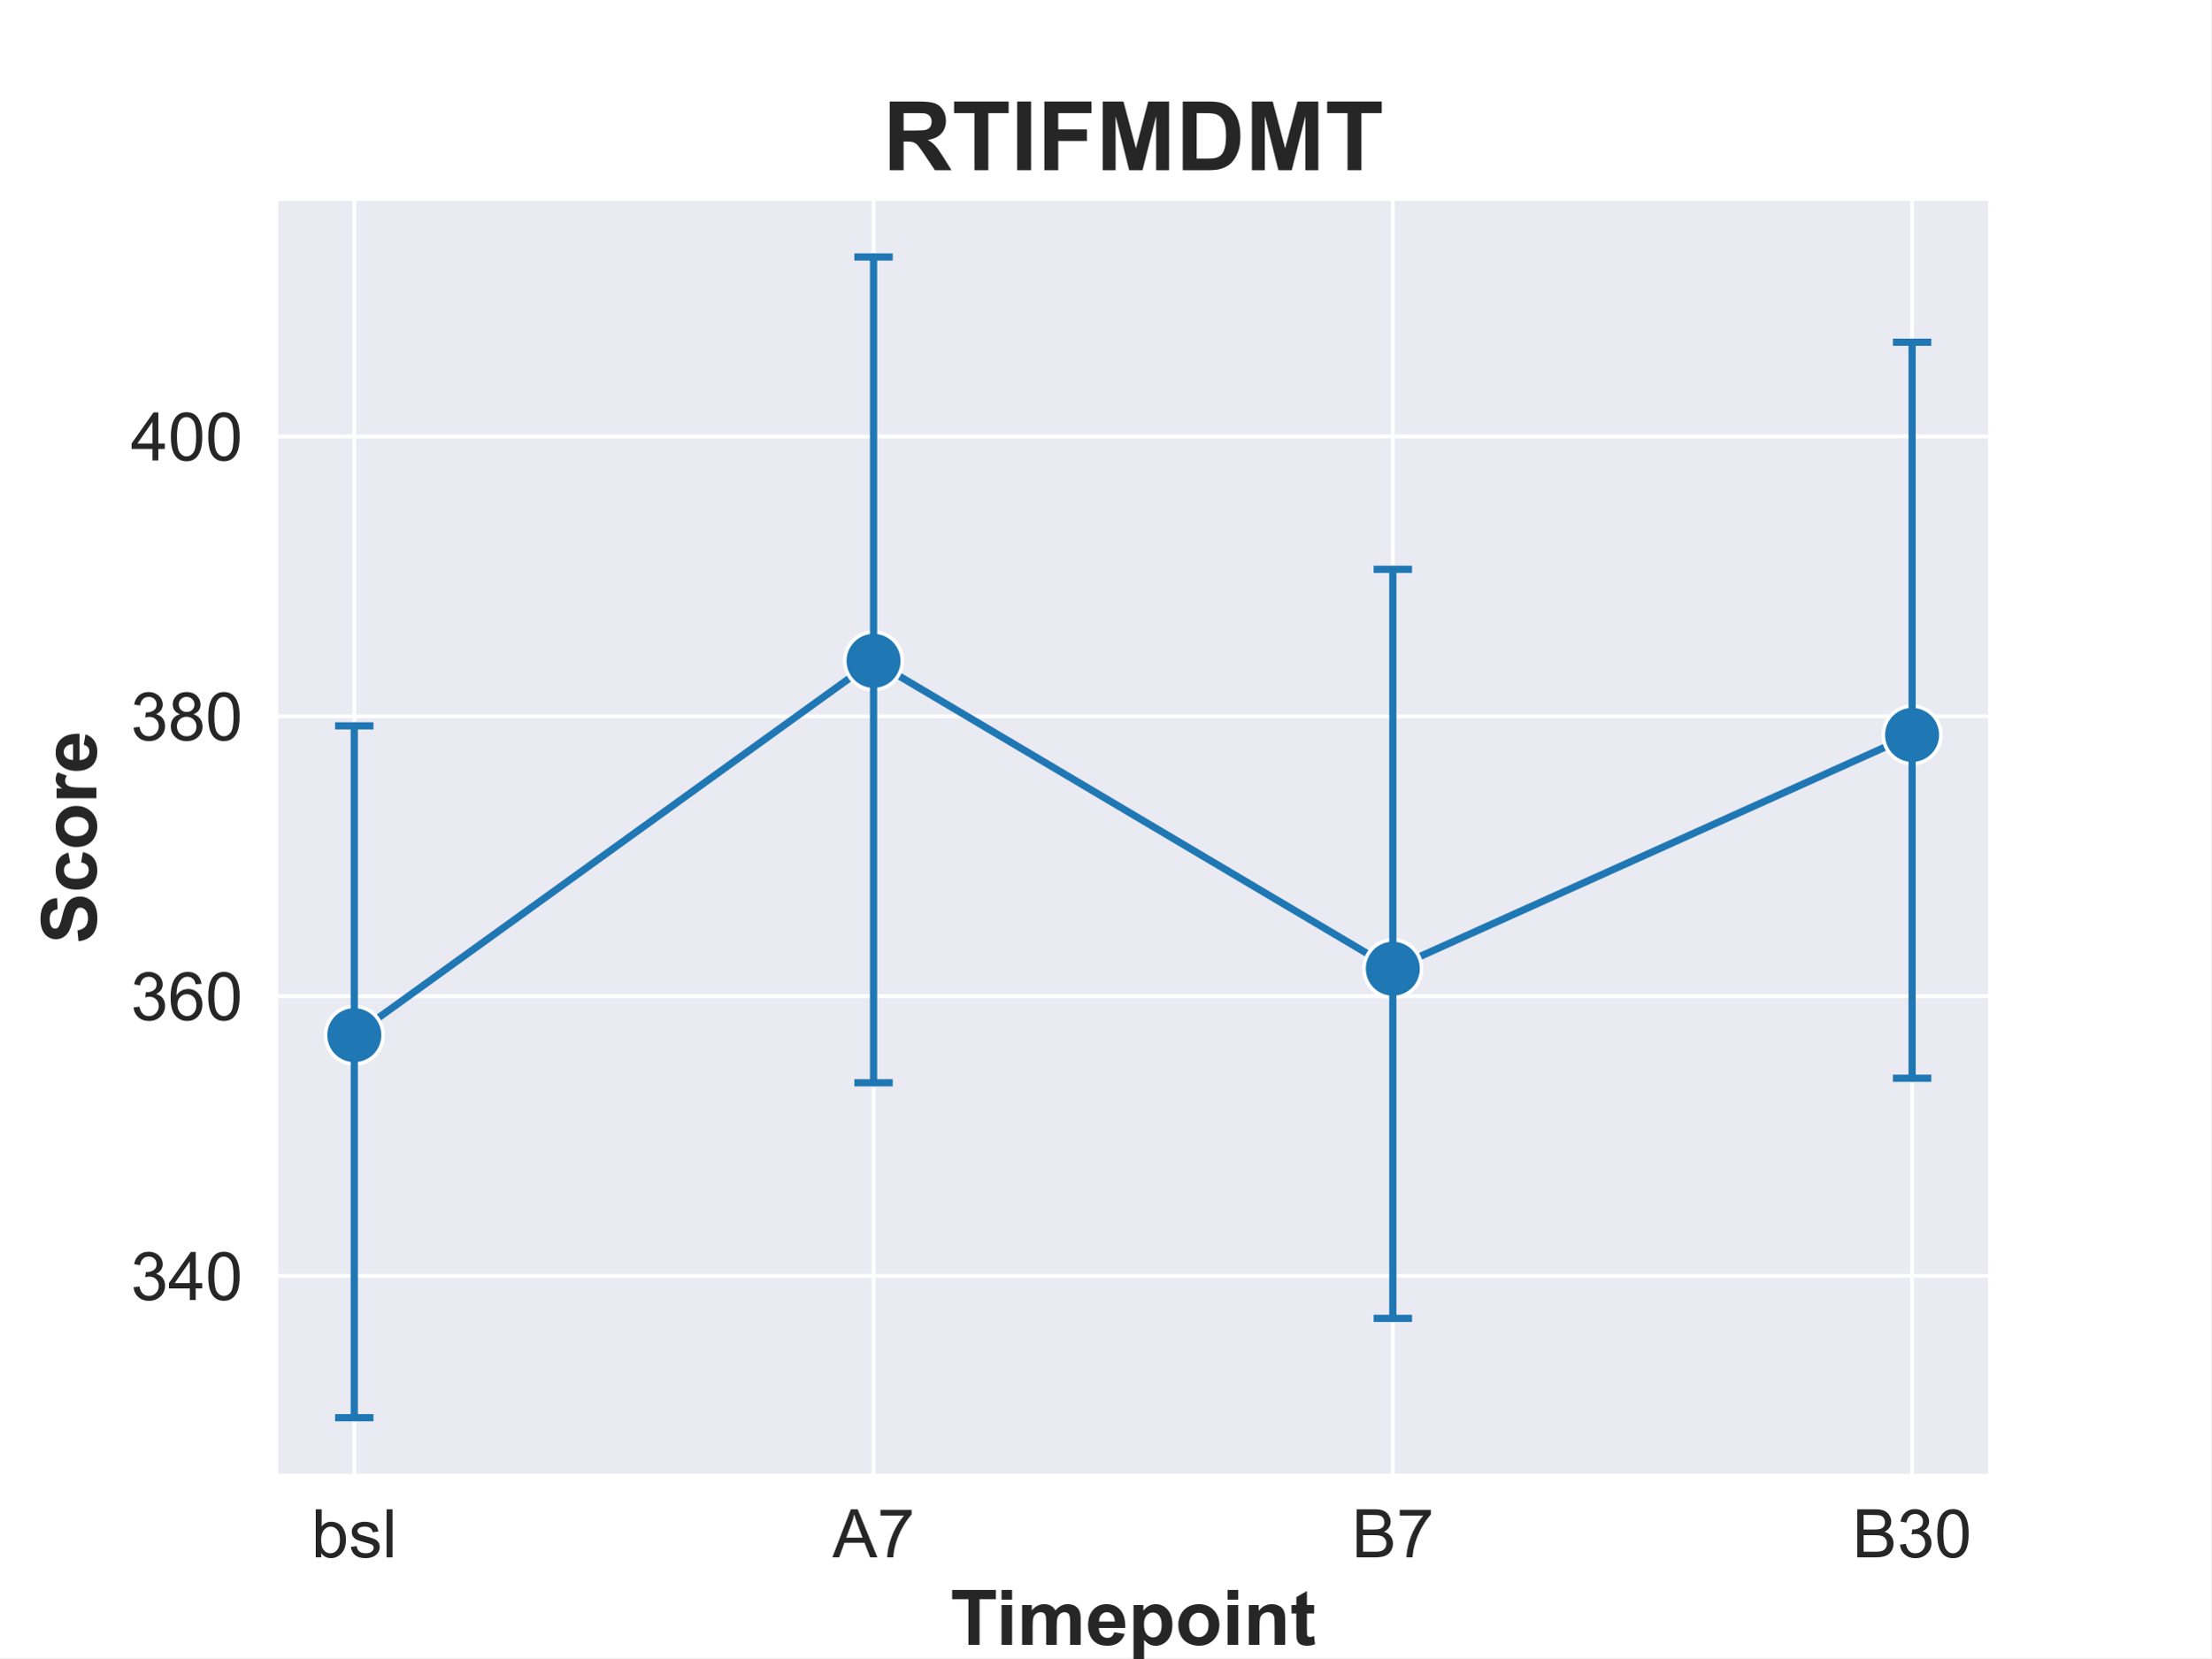
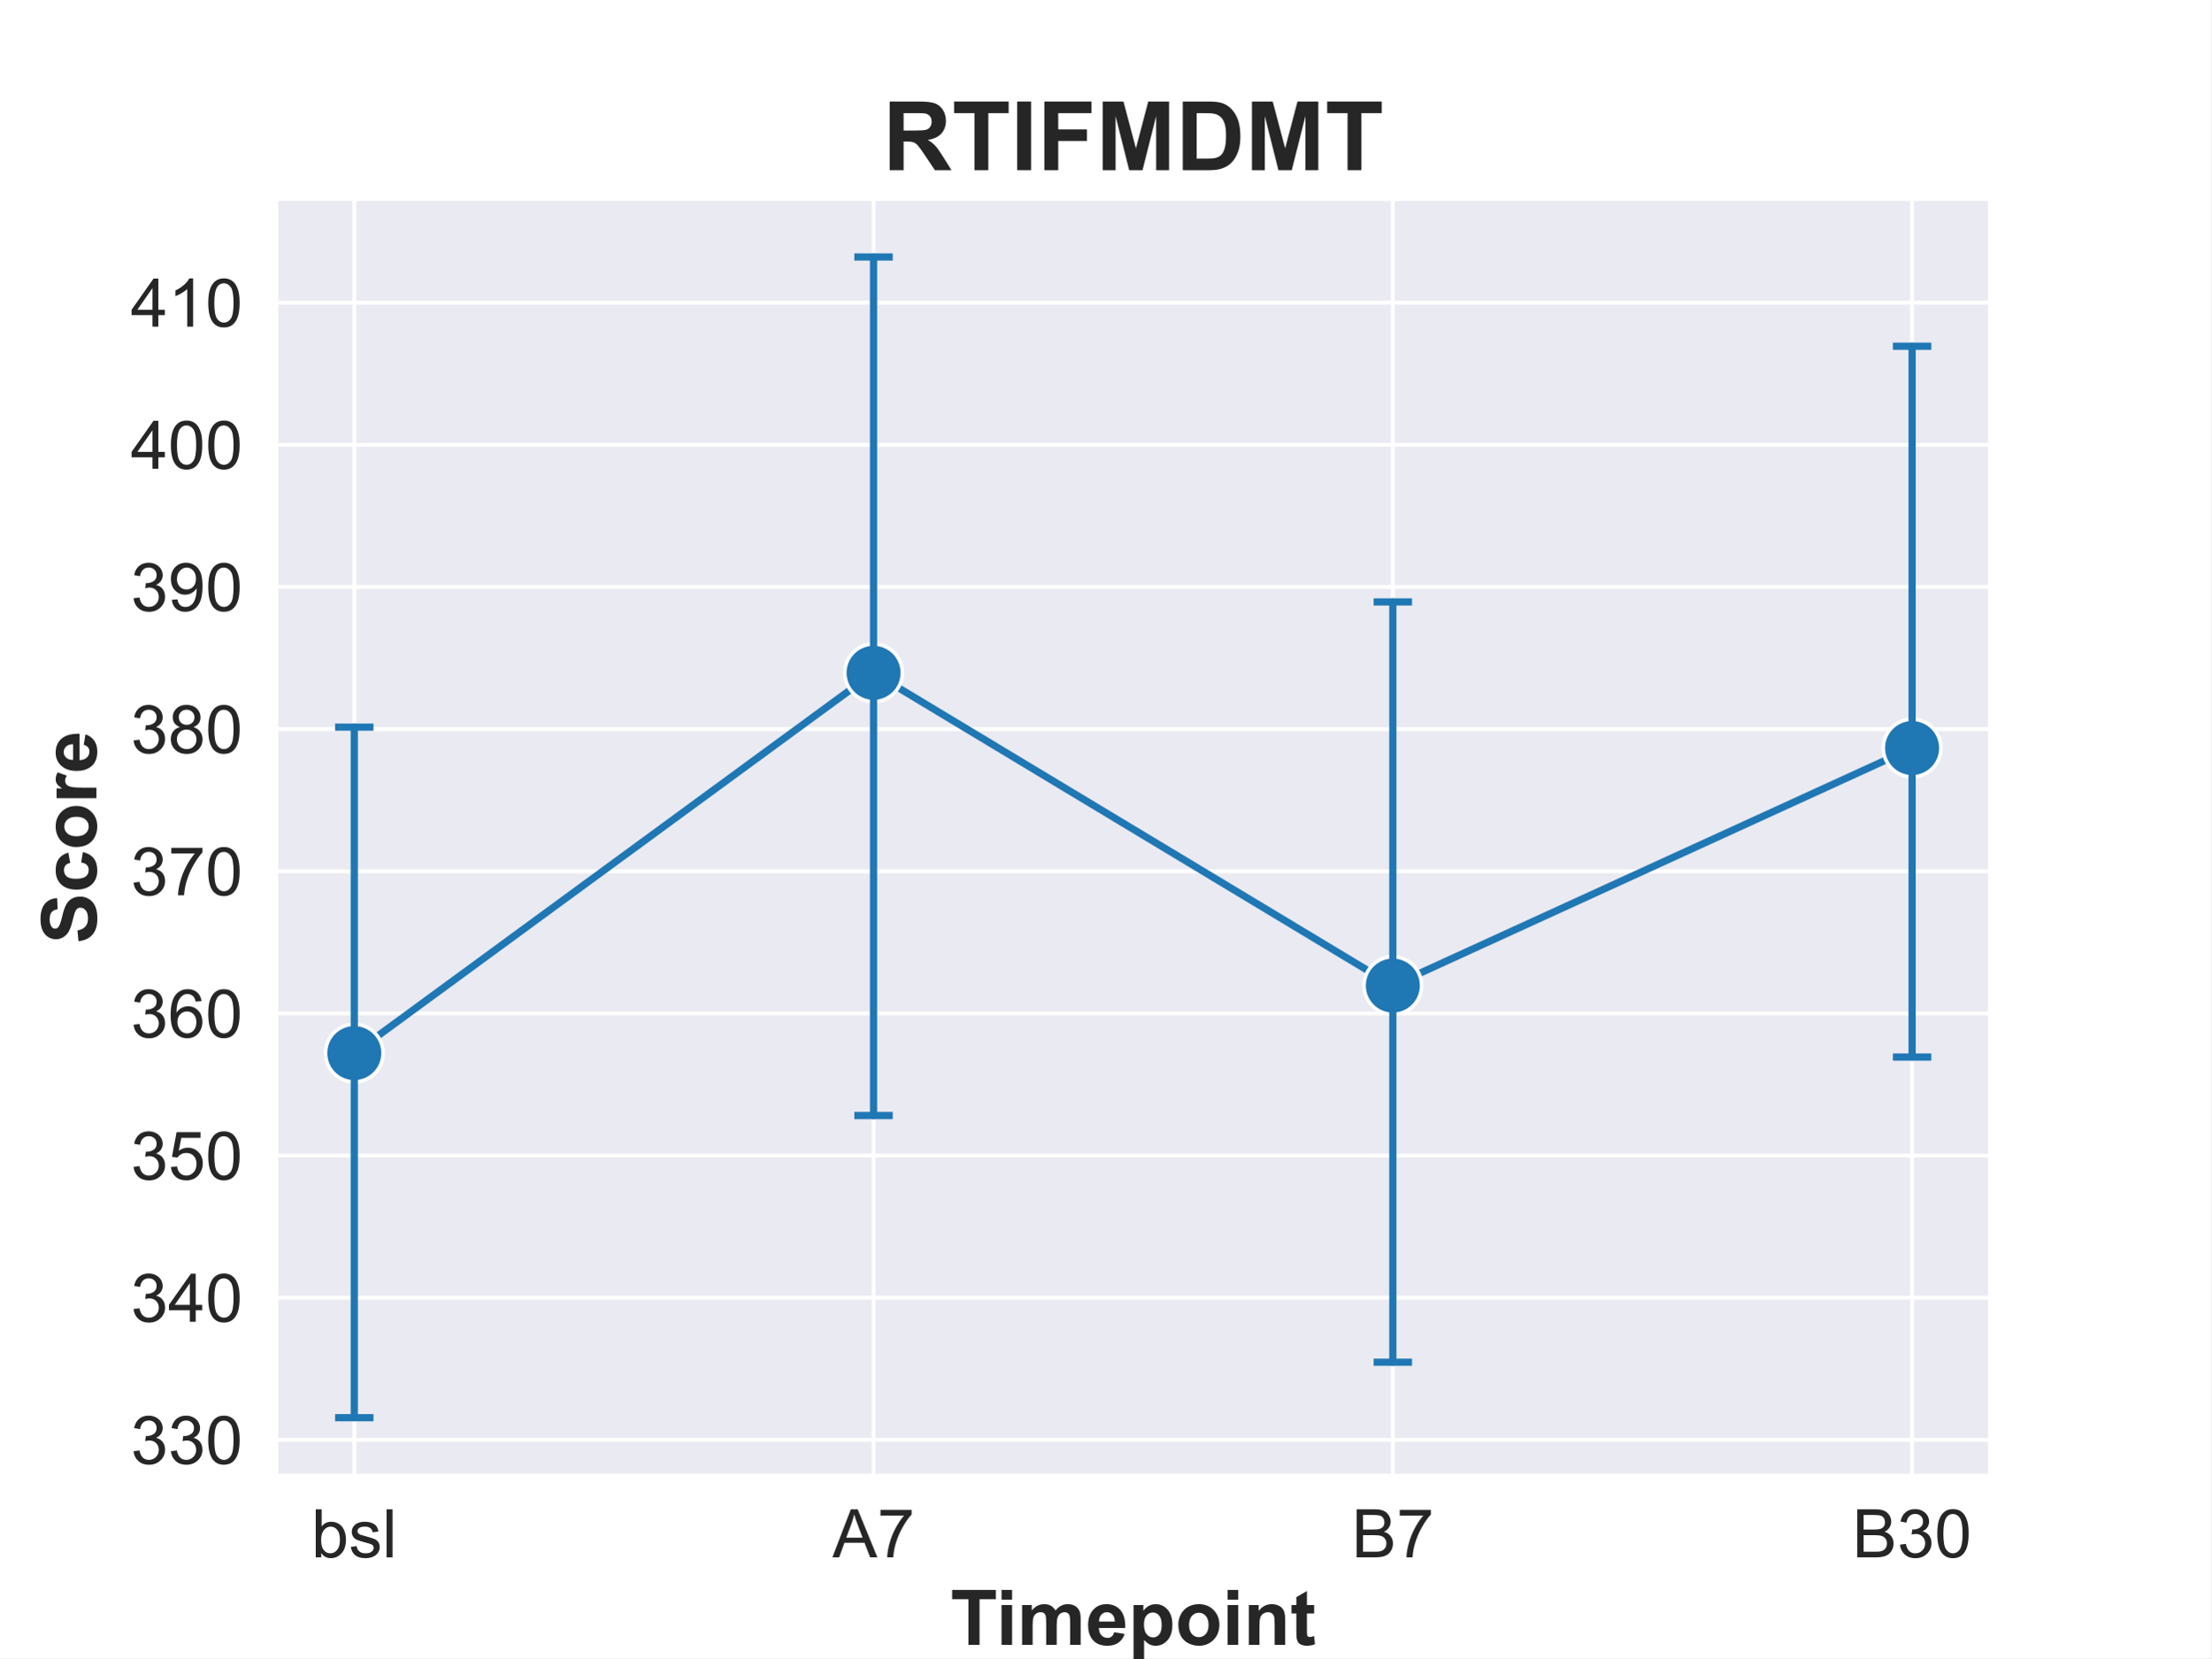
<svg xmlns="http://www.w3.org/2000/svg" xmlns:xlink="http://www.w3.org/1999/xlink" width="460.8pt" height="345.6pt" viewBox="0 0 460.8 345.6" version="1.1">
  <defs>
    <style type="text/css">*{stroke-linejoin: round; stroke-linecap: butt}</style>
  </defs>
  <g id="figure_1">
    <g id="patch_1">
      <path d="M 0 345.6  L 460.8 345.6  L 460.8 0  L 0 0  z " style="fill: #ffffff" />
    </g>
    <g id="axes_1">
      <g id="patch_2">
        <path d="M 57.6 307.584  L 414.72 307.584  L 414.72 41.472  L 57.6 41.472  z " style="fill: #eaeaf2" />
      </g>
      <g id="matplotlib.axis_1">
        <g id="xtick_1">
          <g id="line2d_1">
-             <path d="M 73.833 307.584  L 73.833 41.472  " clip-path="url(#pd284d4056d)" style="fill: none; stroke: #ffffff; stroke-width: 0.8; stroke-linecap: round" />
+             <path d="M 73.833 307.584  L 73.833 41.472  " clip-path="url(#pe947b74e27)" style="fill: none; stroke: #ffffff; stroke-width: 0.8; stroke-linecap: round" />
          </g>
          <g id="text_1">
            <g style="fill: #262626" transform="translate(64.88476 324.6049) scale(0.14 -0.14)">
              <defs>
                <path id="ArialMT-62" d="M 941 0  L 419 0  L 419 4581  L 981 4581  L 981 2947  Q 1338 3394 1891 3394  Q 2197 3394 2470 3270  Q 2744 3147 2920 2923  Q 3097 2700 3197 2384  Q 3297 2069 3297 1709  Q 3297 856 2875 390  Q 2453 -75 1863 -75  Q 1275 -75 941 416  L 941 0  z M 934 1684  Q 934 1088 1097 822  Q 1363 388 1816 388  Q 2184 388 2453 708  Q 2722 1028 2722 1663  Q 2722 2313 2464 2622  Q 2206 2931 1841 2931  Q 1472 2931 1203 2611  Q 934 2291 934 1684  z " transform="scale(0.015625)" />
                <path id="ArialMT-73" d="M 197 991  L 753 1078  Q 800 744 1014 566  Q 1228 388 1613 388  Q 2000 388 2187 545  Q 2375 703 2375 916  Q 2375 1106 2209 1216  Q 2094 1291 1634 1406  Q 1016 1563 777 1677  Q 538 1791 414 1992  Q 291 2194 291 2438  Q 291 2659 392 2848  Q 494 3038 669 3163  Q 800 3259 1026 3326  Q 1253 3394 1513 3394  Q 1903 3394 2198 3281  Q 2494 3169 2634 2976  Q 2775 2784 2828 2463  L 2278 2388  Q 2241 2644 2061 2787  Q 1881 2931 1553 2931  Q 1166 2931 1000 2803  Q 834 2675 834 2503  Q 834 2394 903 2306  Q 972 2216 1119 2156  Q 1203 2125 1616 2013  Q 2213 1853 2448 1751  Q 2684 1650 2818 1456  Q 2953 1263 2953 975  Q 2953 694 2789 445  Q 2625 197 2315 61  Q 2006 -75 1616 -75  Q 969 -75 630 194  Q 291 463 197 991  z " transform="scale(0.015625)" />
                <path id="ArialMT-6c" d="M 409 0  L 409 4581  L 972 4581  L 972 0  L 409 0  z " transform="scale(0.015625)" />
              </defs>
              <use xlink:href="#ArialMT-62" />
              <use xlink:href="#ArialMT-73" x="55.615" />
              <use xlink:href="#ArialMT-6c" x="105.615" />
            </g>
          </g>
        </g>
        <g id="xtick_2">
          <g id="line2d_2">
-             <path d="M 182.051 307.584  L 182.051 41.472  " clip-path="url(#pd284d4056d)" style="fill: none; stroke: #ffffff; stroke-width: 0.8; stroke-linecap: round" />
+             <path d="M 182.051 307.584  L 182.051 41.472  " clip-path="url(#pe947b74e27)" style="fill: none; stroke: #ffffff; stroke-width: 0.8; stroke-linecap: round" />
          </g>
          <g id="text_2">
            <g style="fill: #262626" transform="translate(173.489 324.6049) scale(0.14 -0.14)">
              <defs>
                <path id="ArialMT-41" d="M -9 0  L 1750 4581  L 2403 4581  L 4278 0  L 3588 0  L 3053 1388  L 1138 1388  L 634 0  L -9 0  z M 1313 1881  L 2866 1881  L 2388 3150  Q 2169 3728 2063 4100  Q 1975 3659 1816 3225  L 1313 1881  z " transform="scale(0.015625)" />
                <path id="ArialMT-37" d="M 303 3981  L 303 4522  L 3269 4522  L 3269 4084  Q 2831 3619 2401 2847  Q 1972 2075 1738 1259  Q 1569 684 1522 0  L 944 0  Q 953 541 1156 1306  Q 1359 2072 1739 2783  Q 2119 3494 2547 3981  L 303 3981  z " transform="scale(0.015625)" />
              </defs>
              <use xlink:href="#ArialMT-41" />
              <use xlink:href="#ArialMT-37" x="66.699" />
            </g>
          </g>
        </g>
        <g id="xtick_3">
          <g id="line2d_3">
-             <path d="M 290.269 307.584  L 290.269 41.472  " clip-path="url(#pd284d4056d)" style="fill: none; stroke: #ffffff; stroke-width: 0.8; stroke-linecap: round" />
+             <path d="M 290.269 307.584  L 290.269 41.472  " clip-path="url(#pe947b74e27)" style="fill: none; stroke: #ffffff; stroke-width: 0.8; stroke-linecap: round" />
          </g>
          <g id="text_3">
            <g style="fill: #262626" transform="translate(281.7072 324.6049) scale(0.14 -0.14)">
              <defs>
                <path id="ArialMT-42" d="M 469 0  L 469 4581  L 2188 4581  Q 2713 4581 3030 4442  Q 3347 4303 3526 4014  Q 3706 3725 3706 3409  Q 3706 3116 3547 2856  Q 3388 2597 3066 2438  Q 3481 2316 3704 2022  Q 3928 1728 3928 1328  Q 3928 1006 3792 729  Q 3656 453 3456 303  Q 3256 153 2954 76  Q 2653 0 2216 0  L 469 0  z M 1075 2656  L 2066 2656  Q 2469 2656 2644 2709  Q 2875 2778 2992 2937  Q 3109 3097 3109 3338  Q 3109 3566 3000 3739  Q 2891 3913 2687 3977  Q 2484 4041 1991 4041  L 1075 4041  L 1075 2656  z M 1075 541  L 2216 541  Q 2509 541 2628 563  Q 2838 600 2978 687  Q 3119 775 3209 942  Q 3300 1109 3300 1328  Q 3300 1584 3169 1773  Q 3038 1963 2805 2039  Q 2572 2116 2134 2116  L 1075 2116  L 1075 541  z " transform="scale(0.015625)" />
              </defs>
              <use xlink:href="#ArialMT-42" />
              <use xlink:href="#ArialMT-37" x="66.699" />
            </g>
          </g>
        </g>
        <g id="xtick_4">
          <g id="line2d_4">
-             <path d="M 398.487 307.584  L 398.487 41.472  " clip-path="url(#pd284d4056d)" style="fill: none; stroke: #ffffff; stroke-width: 0.8; stroke-linecap: round" />
+             <path d="M 398.487 307.584  L 398.487 41.472  " clip-path="url(#pe947b74e27)" style="fill: none; stroke: #ffffff; stroke-width: 0.8; stroke-linecap: round" />
          </g>
          <g id="text_4">
            <g style="fill: #262626" transform="translate(386.0327 324.6049) scale(0.14 -0.14)">
              <defs>
                <path id="ArialMT-33" d="M 269 1209  L 831 1284  Q 928 806 1161 595  Q 1394 384 1728 384  Q 2125 384 2398 659  Q 2672 934 2672 1341  Q 2672 1728 2419 1979  Q 2166 2231 1775 2231  Q 1616 2231 1378 2169  L 1441 2663  Q 1497 2656 1531 2656  Q 1891 2656 2178 2843  Q 2466 3031 2466 3422  Q 2466 3731 2256 3934  Q 2047 4138 1716 4138  Q 1388 4138 1169 3931  Q 950 3725 888 3313  L 325 3413  Q 428 3978 793 4289  Q 1159 4600 1703 4600  Q 2078 4600 2393 4439  Q 2709 4278 2876 4000  Q 3044 3722 3044 3409  Q 3044 3113 2884 2869  Q 2725 2625 2413 2481  Q 2819 2388 3044 2092  Q 3269 1797 3269 1353  Q 3269 753 2831 336  Q 2394 -81 1725 -81  Q 1122 -81 723 278  Q 325 638 269 1209  z " transform="scale(0.015625)" />
                <path id="ArialMT-30" d="M 266 2259  Q 266 3072 433 3567  Q 600 4063 929 4331  Q 1259 4600 1759 4600  Q 2128 4600 2406 4451  Q 2684 4303 2865 4023  Q 3047 3744 3150 3342  Q 3253 2941 3253 2259  Q 3253 1453 3087 958  Q 2922 463 2592 192  Q 2263 -78 1759 -78  Q 1097 -78 719 397  Q 266 969 266 2259  z M 844 2259  Q 844 1131 1108 757  Q 1372 384 1759 384  Q 2147 384 2411 759  Q 2675 1134 2675 2259  Q 2675 3391 2411 3762  Q 2147 4134 1753 4134  Q 1366 4134 1134 3806  Q 844 3388 844 2259  z " transform="scale(0.015625)" />
              </defs>
              <use xlink:href="#ArialMT-42" />
              <use xlink:href="#ArialMT-33" x="66.699" />
              <use xlink:href="#ArialMT-30" x="122.314" />
            </g>
          </g>
        </g>
        <g id="text_5">
          <g style="fill: #262626" transform="translate(198.0838 342.8399) scale(0.16 -0.16)">
            <defs>
              <path id="Arial-BoldMT-54" d="M 1497 0  L 1497 3806  L 138 3806  L 138 4581  L 3778 4581  L 3778 3806  L 2422 3806  L 2422 0  L 1497 0  z " transform="scale(0.015625)" />
              <path id="Arial-BoldMT-69" d="M 459 3769  L 459 4581  L 1338 4581  L 1338 3769  L 459 3769  z M 459 0  L 459 3319  L 1338 3319  L 1338 0  L 459 0  z " transform="scale(0.015625)" />
              <path id="Arial-BoldMT-6d" d="M 394 3319  L 1203 3319  L 1203 2866  Q 1638 3394 2238 3394  Q 2556 3394 2790 3262  Q 3025 3131 3175 2866  Q 3394 3131 3647 3262  Q 3900 3394 4188 3394  Q 4553 3394 4806 3245  Q 5059 3097 5184 2809  Q 5275 2597 5275 2122  L 5275 0  L 4397 0  L 4397 1897  Q 4397 2391 4306 2534  Q 4184 2722 3931 2722  Q 3747 2722 3584 2609  Q 3422 2497 3350 2280  Q 3278 2063 3278 1594  L 3278 0  L 2400 0  L 2400 1819  Q 2400 2303 2353 2443  Q 2306 2584 2207 2653  Q 2109 2722 1941 2722  Q 1738 2722 1575 2612  Q 1413 2503 1342 2297  Q 1272 2091 1272 1613  L 1272 0  L 394 0  L 394 3319  z " transform="scale(0.015625)" />
              <path id="Arial-BoldMT-65" d="M 2381 1056  L 3256 909  Q 3088 428 2723 176  Q 2359 -75 1813 -75  Q 947 -75 531 491  Q 203 944 203 1634  Q 203 2459 634 2926  Q 1066 3394 1725 3394  Q 2466 3394 2894 2905  Q 3322 2416 3303 1406  L 1103 1406  Q 1113 1016 1316 798  Q 1519 581 1822 581  Q 2028 581 2168 693  Q 2309 806 2381 1056  z M 2431 1944  Q 2422 2325 2234 2523  Q 2047 2722 1778 2722  Q 1491 2722 1303 2513  Q 1116 2303 1119 1944  L 2431 1944  z " transform="scale(0.015625)" />
              <path id="Arial-BoldMT-70" d="M 434 3319  L 1253 3319  L 1253 2831  Q 1413 3081 1684 3237  Q 1956 3394 2288 3394  Q 2866 3394 3269 2941  Q 3672 2488 3672 1678  Q 3672 847 3265 386  Q 2859 -75 2281 -75  Q 2006 -75 1782 34  Q 1559 144 1313 409  L 1313 -1263  L 434 -1263  L 434 3319  z M 1303 1716  Q 1303 1156 1525 889  Q 1747 622 2066 622  Q 2372 622 2575 867  Q 2778 1113 2778 1672  Q 2778 2194 2568 2447  Q 2359 2700 2050 2700  Q 1728 2700 1515 2451  Q 1303 2203 1303 1716  z " transform="scale(0.015625)" />
              <path id="Arial-BoldMT-6f" d="M 256 1706  Q 256 2144 472 2553  Q 688 2963 1083 3178  Q 1478 3394 1966 3394  Q 2719 3394 3200 2905  Q 3681 2416 3681 1669  Q 3681 916 3195 420  Q 2709 -75 1972 -75  Q 1516 -75 1102 131  Q 688 338 472 736  Q 256 1134 256 1706  z M 1156 1659  Q 1156 1166 1390 903  Q 1625 641 1969 641  Q 2313 641 2545 903  Q 2778 1166 2778 1666  Q 2778 2153 2545 2415  Q 2313 2678 1969 2678  Q 1625 2678 1390 2415  Q 1156 2153 1156 1659  z " transform="scale(0.015625)" />
              <path id="Arial-BoldMT-6e" d="M 3478 0  L 2600 0  L 2600 1694  Q 2600 2231 2544 2389  Q 2488 2547 2361 2634  Q 2234 2722 2056 2722  Q 1828 2722 1647 2597  Q 1466 2472 1398 2265  Q 1331 2059 1331 1503  L 1331 0  L 453 0  L 453 3319  L 1269 3319  L 1269 2831  Q 1703 3394 2363 3394  Q 2653 3394 2893 3289  Q 3134 3184 3257 3021  Q 3381 2859 3429 2653  Q 3478 2447 3478 2063  L 3478 0  z " transform="scale(0.015625)" />
              <path id="Arial-BoldMT-74" d="M 1981 3319  L 1981 2619  L 1381 2619  L 1381 1281  Q 1381 875 1398 808  Q 1416 741 1477 697  Q 1538 653 1625 653  Q 1747 653 1978 738  L 2053 56  Q 1747 -75 1359 -75  Q 1122 -75 931 4  Q 741 84 652 211  Q 563 338 528 553  Q 500 706 500 1172  L 500 2619  L 97 2619  L 97 3319  L 500 3319  L 500 3978  L 1381 4491  L 1381 3319  L 1981 3319  z " transform="scale(0.015625)" />
            </defs>
            <use xlink:href="#Arial-BoldMT-54" />
            <use xlink:href="#Arial-BoldMT-69" x="59.334" />
            <use xlink:href="#Arial-BoldMT-6d" x="87.117" />
            <use xlink:href="#Arial-BoldMT-65" x="176.033" />
            <use xlink:href="#Arial-BoldMT-70" x="231.648" />
            <use xlink:href="#Arial-BoldMT-6f" x="292.732" />
            <use xlink:href="#Arial-BoldMT-69" x="353.816" />
            <use xlink:href="#Arial-BoldMT-6e" x="381.6" />
            <use xlink:href="#Arial-BoldMT-74" x="442.684" />
          </g>
        </g>
      </g>
      <g id="matplotlib.axis_2">
        <g id="ytick_1">
          <g id="line2d_5">
-             <path d="M 57.6 265.948  L 414.72 265.948  " clip-path="url(#pd284d4056d)" style="fill: none; stroke: #ffffff; stroke-width: 0.8; stroke-linecap: round" />
+             <path d="M 57.6 300.117  L 414.72 300.117  " clip-path="url(#pe947b74e27)" style="fill: none; stroke: #ffffff; stroke-width: 0.8; stroke-linecap: round" />
          </g>
          <g id="text_6">
-             <g style="fill: #262626" transform="translate(27.24406 270.9587) scale(0.14 -0.14)">
-               <defs>
-                 <path id="ArialMT-34" d="M 2069 0  L 2069 1097  L 81 1097  L 81 1613  L 2172 4581  L 2631 4581  L 2631 1613  L 3250 1613  L 3250 1097  L 2631 1097  L 2631 0  L 2069 0  z M 2069 1613  L 2069 3678  L 634 1613  L 2069 1613  z " transform="scale(0.015625)" />
-               </defs>
-               <use xlink:href="#ArialMT-33" />
-               <use xlink:href="#ArialMT-34" x="55.615" />
+             <g style="fill: #262626" transform="translate(27.24406 305.1274) scale(0.14 -0.14)">
+               <use xlink:href="#ArialMT-33" />
+               <use xlink:href="#ArialMT-33" x="55.615" />
              <use xlink:href="#ArialMT-30" x="111.23" />
            </g>
          </g>
        </g>
        <g id="ytick_2">
          <g id="line2d_6">
-             <path d="M 57.6 207.619  L 414.72 207.619  " clip-path="url(#pd284d4056d)" style="fill: none; stroke: #ffffff; stroke-width: 0.8; stroke-linecap: round" />
+             <path d="M 57.6 270.487  L 414.72 270.487  " clip-path="url(#pe947b74e27)" style="fill: none; stroke: #ffffff; stroke-width: 0.8; stroke-linecap: round" />
          </g>
          <g id="text_7">
-             <g style="fill: #262626" transform="translate(27.24406 212.6296) scale(0.14 -0.14)">
-               <defs>
-                 <path id="ArialMT-36" d="M 3184 3459  L 2625 3416  Q 2550 3747 2413 3897  Q 2184 4138 1850 4138  Q 1581 4138 1378 3988  Q 1113 3794 959 3422  Q 806 3050 800 2363  Q 1003 2672 1297 2822  Q 1591 2972 1913 2972  Q 2475 2972 2870 2558  Q 3266 2144 3266 1488  Q 3266 1056 3080 686  Q 2894 316 2569 119  Q 2244 -78 1831 -78  Q 1128 -78 684 439  Q 241 956 241 2144  Q 241 3472 731 4075  Q 1159 4600 1884 4600  Q 2425 4600 2770 4297  Q 3116 3994 3184 3459  z M 888 1484  Q 888 1194 1011 928  Q 1134 663 1356 523  Q 1578 384 1822 384  Q 2178 384 2434 671  Q 2691 959 2691 1453  Q 2691 1928 2437 2201  Q 2184 2475 1800 2475  Q 1419 2475 1153 2201  Q 888 1928 888 1484  z " transform="scale(0.015625)" />
-               </defs>
-               <use xlink:href="#ArialMT-33" />
-               <use xlink:href="#ArialMT-36" x="55.615" />
+             <g style="fill: #262626" transform="translate(27.24406 275.4971) scale(0.14 -0.14)">
+               <defs>
+                 <path id="ArialMT-34" d="M 2069 0  L 2069 1097  L 81 1097  L 81 1613  L 2172 4581  L 2631 4581  L 2631 1613  L 3250 1613  L 3250 1097  L 2631 1097  L 2631 0  L 2069 0  z M 2069 1613  L 2069 3678  L 634 1613  L 2069 1613  z " transform="scale(0.015625)" />
+               </defs>
+               <use xlink:href="#ArialMT-33" />
+               <use xlink:href="#ArialMT-34" x="55.615" />
              <use xlink:href="#ArialMT-30" x="111.23" />
            </g>
          </g>
        </g>
        <g id="ytick_3">
          <g id="line2d_7">
-             <path d="M 57.6 149.29  L 414.72 149.29  " clip-path="url(#pd284d4056d)" style="fill: none; stroke: #ffffff; stroke-width: 0.8; stroke-linecap: round" />
+             <path d="M 57.6 240.856  L 414.72 240.856  " clip-path="url(#pe947b74e27)" style="fill: none; stroke: #ffffff; stroke-width: 0.8; stroke-linecap: round" />
          </g>
          <g id="text_8">
-             <g style="fill: #262626" transform="translate(27.24406 154.3005) scale(0.14 -0.14)">
-               <defs>
-                 <path id="ArialMT-38" d="M 1131 2484  Q 781 2613 612 2850  Q 444 3088 444 3419  Q 444 3919 803 4259  Q 1163 4600 1759 4600  Q 2359 4600 2725 4251  Q 3091 3903 3091 3403  Q 3091 3084 2923 2848  Q 2756 2613 2416 2484  Q 2838 2347 3058 2040  Q 3278 1734 3278 1309  Q 3278 722 2862 322  Q 2447 -78 1769 -78  Q 1091 -78 675 323  Q 259 725 259 1325  Q 259 1772 486 2073  Q 713 2375 1131 2484  z M 1019 3438  Q 1019 3113 1228 2906  Q 1438 2700 1772 2700  Q 2097 2700 2305 2904  Q 2513 3109 2513 3406  Q 2513 3716 2298 3927  Q 2084 4138 1766 4138  Q 1444 4138 1231 3931  Q 1019 3725 1019 3438  z M 838 1322  Q 838 1081 952 856  Q 1066 631 1291 507  Q 1516 384 1775 384  Q 2178 384 2440 643  Q 2703 903 2703 1303  Q 2703 1709 2433 1975  Q 2163 2241 1756 2241  Q 1359 2241 1098 1978  Q 838 1716 838 1322  z " transform="scale(0.015625)" />
-               </defs>
-               <use xlink:href="#ArialMT-33" />
-               <use xlink:href="#ArialMT-38" x="55.615" />
+             <g style="fill: #262626" transform="translate(27.24406 245.8668) scale(0.14 -0.14)">
+               <defs>
+                 <path id="ArialMT-35" d="M 266 1200  L 856 1250  Q 922 819 1161 601  Q 1400 384 1738 384  Q 2144 384 2425 690  Q 2706 997 2706 1503  Q 2706 1984 2436 2262  Q 2166 2541 1728 2541  Q 1456 2541 1237 2417  Q 1019 2294 894 2097  L 366 2166  L 809 4519  L 3088 4519  L 3088 3981  L 1259 3981  L 1013 2750  Q 1425 3038 1878 3038  Q 2478 3038 2890 2622  Q 3303 2206 3303 1553  Q 3303 931 2941 478  Q 2500 -78 1738 -78  Q 1113 -78 717 272  Q 322 622 266 1200  z " transform="scale(0.015625)" />
+               </defs>
+               <use xlink:href="#ArialMT-33" />
+               <use xlink:href="#ArialMT-35" x="55.615" />
              <use xlink:href="#ArialMT-30" x="111.23" />
            </g>
          </g>
        </g>
        <g id="ytick_4">
          <g id="line2d_8">
-             <path d="M 57.6 90.961  L 414.72 90.961  " clip-path="url(#pd284d4056d)" style="fill: none; stroke: #ffffff; stroke-width: 0.8; stroke-linecap: round" />
+             <path d="M 57.6 211.226  L 414.72 211.226  " clip-path="url(#pe947b74e27)" style="fill: none; stroke: #ffffff; stroke-width: 0.8; stroke-linecap: round" />
          </g>
          <g id="text_9">
-             <g style="fill: #262626" transform="translate(27.24406 95.97138) scale(0.14 -0.14)">
+             <g style="fill: #262626" transform="translate(27.24406 216.2365) scale(0.14 -0.14)">
+               <defs>
+                 <path id="ArialMT-36" d="M 3184 3459  L 2625 3416  Q 2550 3747 2413 3897  Q 2184 4138 1850 4138  Q 1581 4138 1378 3988  Q 1113 3794 959 3422  Q 806 3050 800 2363  Q 1003 2672 1297 2822  Q 1591 2972 1913 2972  Q 2475 2972 2870 2558  Q 3266 2144 3266 1488  Q 3266 1056 3080 686  Q 2894 316 2569 119  Q 2244 -78 1831 -78  Q 1128 -78 684 439  Q 241 956 241 2144  Q 241 3472 731 4075  Q 1159 4600 1884 4600  Q 2425 4600 2770 4297  Q 3116 3994 3184 3459  z M 888 1484  Q 888 1194 1011 928  Q 1134 663 1356 523  Q 1578 384 1822 384  Q 2178 384 2434 671  Q 2691 959 2691 1453  Q 2691 1928 2437 2201  Q 2184 2475 1800 2475  Q 1419 2475 1153 2201  Q 888 1928 888 1484  z " transform="scale(0.015625)" />
+               </defs>
+               <use xlink:href="#ArialMT-33" />
+               <use xlink:href="#ArialMT-36" x="55.615" />
+               <use xlink:href="#ArialMT-30" x="111.23" />
+             </g>
+           </g>
+         </g>
+         <g id="ytick_5">
+           <g id="line2d_9">
+             <path d="M 57.6 181.596  L 414.72 181.596  " clip-path="url(#pe947b74e27)" style="fill: none; stroke: #ffffff; stroke-width: 0.8; stroke-linecap: round" />
+           </g>
+           <g id="text_10">
+             <g style="fill: #262626" transform="translate(27.24406 186.6061) scale(0.14 -0.14)">
+               <use xlink:href="#ArialMT-33" />
+               <use xlink:href="#ArialMT-37" x="55.615" />
+               <use xlink:href="#ArialMT-30" x="111.23" />
+             </g>
+           </g>
+         </g>
+         <g id="ytick_6">
+           <g id="line2d_10">
+             <path d="M 57.6 151.965  L 414.72 151.965  " clip-path="url(#pe947b74e27)" style="fill: none; stroke: #ffffff; stroke-width: 0.8; stroke-linecap: round" />
+           </g>
+           <g id="text_11">
+             <g style="fill: #262626" transform="translate(27.24406 156.9758) scale(0.14 -0.14)">
+               <defs>
+                 <path id="ArialMT-38" d="M 1131 2484  Q 781 2613 612 2850  Q 444 3088 444 3419  Q 444 3919 803 4259  Q 1163 4600 1759 4600  Q 2359 4600 2725 4251  Q 3091 3903 3091 3403  Q 3091 3084 2923 2848  Q 2756 2613 2416 2484  Q 2838 2347 3058 2040  Q 3278 1734 3278 1309  Q 3278 722 2862 322  Q 2447 -78 1769 -78  Q 1091 -78 675 323  Q 259 725 259 1325  Q 259 1772 486 2073  Q 713 2375 1131 2484  z M 1019 3438  Q 1019 3113 1228 2906  Q 1438 2700 1772 2700  Q 2097 2700 2305 2904  Q 2513 3109 2513 3406  Q 2513 3716 2298 3927  Q 2084 4138 1766 4138  Q 1444 4138 1231 3931  Q 1019 3725 1019 3438  z M 838 1322  Q 838 1081 952 856  Q 1066 631 1291 507  Q 1516 384 1775 384  Q 2178 384 2440 643  Q 2703 903 2703 1303  Q 2703 1709 2433 1975  Q 2163 2241 1756 2241  Q 1359 2241 1098 1978  Q 838 1716 838 1322  z " transform="scale(0.015625)" />
+               </defs>
+               <use xlink:href="#ArialMT-33" />
+               <use xlink:href="#ArialMT-38" x="55.615" />
+               <use xlink:href="#ArialMT-30" x="111.23" />
+             </g>
+           </g>
+         </g>
+         <g id="ytick_7">
+           <g id="line2d_11">
+             <path d="M 57.6 122.335  L 414.72 122.335  " clip-path="url(#pe947b74e27)" style="fill: none; stroke: #ffffff; stroke-width: 0.8; stroke-linecap: round" />
+           </g>
+           <g id="text_12">
+             <g style="fill: #262626" transform="translate(27.24406 127.3455) scale(0.14 -0.14)">
+               <defs>
+                 <path id="ArialMT-39" d="M 350 1059  L 891 1109  Q 959 728 1153 556  Q 1347 384 1650 384  Q 1909 384 2104 503  Q 2300 622 2425 820  Q 2550 1019 2634 1356  Q 2719 1694 2719 2044  Q 2719 2081 2716 2156  Q 2547 1888 2255 1720  Q 1963 1553 1622 1553  Q 1053 1553 659 1965  Q 266 2378 266 3053  Q 266 3750 677 4175  Q 1088 4600 1706 4600  Q 2153 4600 2523 4359  Q 2894 4119 3086 3673  Q 3278 3228 3278 2384  Q 3278 1506 3087 986  Q 2897 466 2520 194  Q 2144 -78 1638 -78  Q 1100 -78 759 220  Q 419 519 350 1059  z M 2653 3081  Q 2653 3566 2395 3850  Q 2138 4134 1775 4134  Q 1400 4134 1122 3828  Q 844 3522 844 3034  Q 844 2597 1108 2323  Q 1372 2050 1759 2050  Q 2150 2050 2401 2323  Q 2653 2597 2653 3081  z " transform="scale(0.015625)" />
+               </defs>
+               <use xlink:href="#ArialMT-33" />
+               <use xlink:href="#ArialMT-39" x="55.615" />
+               <use xlink:href="#ArialMT-30" x="111.23" />
+             </g>
+           </g>
+         </g>
+         <g id="ytick_8">
+           <g id="line2d_12">
+             <path d="M 57.6 92.705  L 414.72 92.705  " clip-path="url(#pe947b74e27)" style="fill: none; stroke: #ffffff; stroke-width: 0.8; stroke-linecap: round" />
+           </g>
+           <g id="text_13">
+             <g style="fill: #262626" transform="translate(27.24406 97.71519) scale(0.14 -0.14)">
              <use xlink:href="#ArialMT-34" />
              <use xlink:href="#ArialMT-30" x="55.615" />
              <use xlink:href="#ArialMT-30" x="111.23" />
            </g>
          </g>
        </g>
-         <g id="text_10">
+         <g id="ytick_9">
+           <g id="line2d_13">
+             <path d="M 57.6 63.074  L 414.72 63.074  " clip-path="url(#pe947b74e27)" style="fill: none; stroke: #ffffff; stroke-width: 0.8; stroke-linecap: round" />
+           </g>
+           <g id="text_14">
+             <g style="fill: #262626" transform="translate(27.24406 68.08486) scale(0.14 -0.14)">
+               <defs>
+                 <path id="ArialMT-31" d="M 2384 0  L 1822 0  L 1822 3584  Q 1619 3391 1289 3197  Q 959 3003 697 2906  L 697 3450  Q 1169 3672 1522 3987  Q 1875 4303 2022 4600  L 2384 4600  L 2384 0  z " transform="scale(0.015625)" />
+               </defs>
+               <use xlink:href="#ArialMT-34" />
+               <use xlink:href="#ArialMT-31" x="55.615" />
+               <use xlink:href="#ArialMT-30" x="111.23" />
+             </g>
+           </g>
+         </g>
+         <g id="text_15">
          <g style="fill: #262626" transform="translate(20.08656 196.7618) rotate(-90) scale(0.16 -0.16)">
            <defs>
              <path id="Arial-BoldMT-53" d="M 231 1491  L 1131 1578  Q 1213 1125 1461 912  Q 1709 700 2131 700  Q 2578 700 2804 889  Q 3031 1078 3031 1331  Q 3031 1494 2936 1608  Q 2841 1722 2603 1806  Q 2441 1863 1863 2006  Q 1119 2191 819 2459  Q 397 2838 397 3381  Q 397 3731 595 4036  Q 794 4341 1167 4500  Q 1541 4659 2069 4659  Q 2931 4659 3367 4281  Q 3803 3903 3825 3272  L 2900 3231  Q 2841 3584 2645 3739  Q 2450 3894 2059 3894  Q 1656 3894 1428 3728  Q 1281 3622 1281 3444  Q 1281 3281 1419 3166  Q 1594 3019 2269 2859  Q 2944 2700 3267 2529  Q 3591 2359 3773 2064  Q 3956 1769 3956 1334  Q 3956 941 3737 597  Q 3519 253 3119 86  Q 2719 -81 2122 -81  Q 1253 -81 787 320  Q 322 722 231 1491  z " transform="scale(0.015625)" />
              <path id="Arial-BoldMT-63" d="M 3353 2338  L 2488 2181  Q 2444 2441 2289 2572  Q 2134 2703 1888 2703  Q 1559 2703 1364 2476  Q 1169 2250 1169 1719  Q 1169 1128 1367 884  Q 1566 641 1900 641  Q 2150 641 2309 783  Q 2469 925 2534 1272  L 3397 1125  Q 3263 531 2881 228  Q 2500 -75 1859 -75  Q 1131 -75 698 384  Q 266 844 266 1656  Q 266 2478 700 2936  Q 1134 3394 1875 3394  Q 2481 3394 2839 3133  Q 3197 2872 3353 2338  z " transform="scale(0.015625)" />
              <path id="Arial-BoldMT-72" d="M 1300 0  L 422 0  L 422 3319  L 1238 3319  L 1238 2847  Q 1447 3181 1614 3287  Q 1781 3394 1994 3394  Q 2294 3394 2572 3228  L 2300 2463  Q 2078 2606 1888 2606  Q 1703 2606 1575 2504  Q 1447 2403 1373 2137  Q 1300 1872 1300 1025  L 1300 0  z " transform="scale(0.015625)" />
            </defs>
            <use xlink:href="#Arial-BoldMT-53" />
            <use xlink:href="#Arial-BoldMT-63" x="66.699" />
            <use xlink:href="#Arial-BoldMT-6f" x="122.314" />
            <use xlink:href="#Arial-BoldMT-72" x="183.398" />
            <use xlink:href="#Arial-BoldMT-65" x="222.314" />
          </g>
        </g>
      </g>
-       <g id="line2d_9">
-         <path d="M 73.833 215.761  L 182.051 137.746  L 290.269 201.908  L 398.487 153.179  " clip-path="url(#pd284d4056d)" style="fill: none; stroke: #1f77b4; stroke-width: 1.5; stroke-linecap: round" />
+       <g id="line2d_14">
+         <path d="M 73.833 219.498  L 182.051 140.237  L 290.269 205.423  L 398.487 155.916  " clip-path="url(#pe947b74e27)" style="fill: none; stroke: #1f77b4; stroke-width: 1.5; stroke-linecap: round" />
        <defs>
-           <path id="m568375d991" d="M 0 6  C 1.591 6 3.117 5.368 4.243 4.243  C 5.368 3.117 6 1.591 6 0  C 6 -1.591 5.368 -3.117 4.243 -4.243  C 3.117 -5.368 1.591 -6 0 -6  C -1.591 -6 -3.117 -5.368 -4.243 -4.243  C -5.368 -3.117 -6 -1.591 -6 0  C -6 1.591 -5.368 3.117 -4.243 4.243  C -3.117 5.368 -1.591 6 0 6  z " style="stroke: #ffffff; stroke-width: 0.75" />
+           <path id="m9645a6cc01" d="M 0 6  C 1.591 6 3.117 5.368 4.243 4.243  C 5.368 3.117 6 1.591 6 0  C 6 -1.591 5.368 -3.117 4.243 -4.243  C 3.117 -5.368 1.591 -6 0 -6  C -1.591 -6 -3.117 -5.368 -4.243 -4.243  C -5.368 -3.117 -6 -1.591 -6 0  C -6 1.591 -5.368 3.117 -4.243 4.243  C -3.117 5.368 -1.591 6 0 6  z " style="stroke: #ffffff; stroke-width: 0.75" />
        </defs>
-         <g clip-path="url(#pd284d4056d)">
-           <use xlink:href="#m568375d991" x="73.833" y="215.761" style="fill: #1f77b4; stroke: #ffffff; stroke-width: 0.75" />
-           <use xlink:href="#m568375d991" x="182.051" y="137.746" style="fill: #1f77b4; stroke: #ffffff; stroke-width: 0.75" />
-           <use xlink:href="#m568375d991" x="290.269" y="201.908" style="fill: #1f77b4; stroke: #ffffff; stroke-width: 0.75" />
-           <use xlink:href="#m568375d991" x="398.487" y="153.179" style="fill: #1f77b4; stroke: #ffffff; stroke-width: 0.75" />
+         <g clip-path="url(#pe947b74e27)">
+           <use xlink:href="#m9645a6cc01" x="73.833" y="219.498" style="fill: #1f77b4; stroke: #ffffff; stroke-width: 0.75" />
+           <use xlink:href="#m9645a6cc01" x="182.051" y="140.237" style="fill: #1f77b4; stroke: #ffffff; stroke-width: 0.75" />
+           <use xlink:href="#m9645a6cc01" x="290.269" y="205.423" style="fill: #1f77b4; stroke: #ffffff; stroke-width: 0.75" />
+           <use xlink:href="#m9645a6cc01" x="398.487" y="155.916" style="fill: #1f77b4; stroke: #ffffff; stroke-width: 0.75" />
        </g>
      </g>
      <g id="LineCollection_1">
-         <path d="M 73.833 295.488  L 73.833 151.293  " clip-path="url(#pd284d4056d)" style="fill: none; stroke: #1f77b4; stroke-width: 1.5; stroke-linecap: round" />
-         <path d="M 182.051 225.679  L 182.051 53.568  " clip-path="url(#pd284d4056d)" style="fill: none; stroke: #1f77b4; stroke-width: 1.5; stroke-linecap: round" />
-         <path d="M 290.269 274.78  L 290.269 118.666  " clip-path="url(#pd284d4056d)" style="fill: none; stroke: #1f77b4; stroke-width: 1.5; stroke-linecap: round" />
-         <path d="M 398.487 224.736  L 398.487 71.328  " clip-path="url(#pd284d4056d)" style="fill: none; stroke: #1f77b4; stroke-width: 1.5; stroke-linecap: round" />
-       </g>
-       <g id="line2d_10">
+         <path d="M 73.833 295.488  L 73.833 151.556  " clip-path="url(#pe947b74e27)" style="fill: none; stroke: #1f77b4; stroke-width: 1.5; stroke-linecap: round" />
+         <path d="M 182.051 232.507  L 182.051 53.568  " clip-path="url(#pe947b74e27)" style="fill: none; stroke: #1f77b4; stroke-width: 1.5; stroke-linecap: round" />
+         <path d="M 290.269 283.927  L 290.269 125.462  " clip-path="url(#pe947b74e27)" style="fill: none; stroke: #1f77b4; stroke-width: 1.5; stroke-linecap: round" />
+         <path d="M 398.487 220.323  L 398.487 72.171  " clip-path="url(#pe947b74e27)" style="fill: none; stroke: #1f77b4; stroke-width: 1.5; stroke-linecap: round" />
+       </g>
+       <g id="line2d_15">
        <defs>
-           <path id="m501f8c05e0" d="M 4 0  L -4 -0  " style="stroke: #1f77b4; stroke-width: 1.5" />
+           <path id="m2ae64f6824" d="M 4 0  L -4 -0  " style="stroke: #1f77b4; stroke-width: 1.5" />
        </defs>
-         <g clip-path="url(#pd284d4056d)">
-           <use xlink:href="#m501f8c05e0" x="73.833" y="295.488" style="fill: #1f77b4; stroke: #1f77b4; stroke-width: 1.5" />
-           <use xlink:href="#m501f8c05e0" x="182.051" y="225.679" style="fill: #1f77b4; stroke: #1f77b4; stroke-width: 1.5" />
-           <use xlink:href="#m501f8c05e0" x="290.269" y="274.78" style="fill: #1f77b4; stroke: #1f77b4; stroke-width: 1.5" />
-           <use xlink:href="#m501f8c05e0" x="398.487" y="224.736" style="fill: #1f77b4; stroke: #1f77b4; stroke-width: 1.5" />
-         </g>
-       </g>
-       <g id="line2d_11">
-         <g clip-path="url(#pd284d4056d)">
-           <use xlink:href="#m501f8c05e0" x="73.833" y="151.293" style="fill: #1f77b4; stroke: #1f77b4; stroke-width: 1.5" />
-           <use xlink:href="#m501f8c05e0" x="182.051" y="53.568" style="fill: #1f77b4; stroke: #1f77b4; stroke-width: 1.5" />
-           <use xlink:href="#m501f8c05e0" x="290.269" y="118.666" style="fill: #1f77b4; stroke: #1f77b4; stroke-width: 1.5" />
-           <use xlink:href="#m501f8c05e0" x="398.487" y="71.328" style="fill: #1f77b4; stroke: #1f77b4; stroke-width: 1.5" />
-         </g>
-       </g>
-       <g id="line2d_12" />
+         <g clip-path="url(#pe947b74e27)">
+           <use xlink:href="#m2ae64f6824" x="73.833" y="295.488" style="fill: #1f77b4; stroke: #1f77b4; stroke-width: 1.5" />
+           <use xlink:href="#m2ae64f6824" x="182.051" y="232.507" style="fill: #1f77b4; stroke: #1f77b4; stroke-width: 1.5" />
+           <use xlink:href="#m2ae64f6824" x="290.269" y="283.927" style="fill: #1f77b4; stroke: #1f77b4; stroke-width: 1.5" />
+           <use xlink:href="#m2ae64f6824" x="398.487" y="220.323" style="fill: #1f77b4; stroke: #1f77b4; stroke-width: 1.5" />
+         </g>
+       </g>
+       <g id="line2d_16">
+         <g clip-path="url(#pe947b74e27)">
+           <use xlink:href="#m2ae64f6824" x="73.833" y="151.556" style="fill: #1f77b4; stroke: #1f77b4; stroke-width: 1.5" />
+           <use xlink:href="#m2ae64f6824" x="182.051" y="53.568" style="fill: #1f77b4; stroke: #1f77b4; stroke-width: 1.5" />
+           <use xlink:href="#m2ae64f6824" x="290.269" y="125.462" style="fill: #1f77b4; stroke: #1f77b4; stroke-width: 1.5" />
+           <use xlink:href="#m2ae64f6824" x="398.487" y="72.171" style="fill: #1f77b4; stroke: #1f77b4; stroke-width: 1.5" />
+         </g>
+       </g>
+       <g id="line2d_17" />
      <g id="patch_3">
        <path d="M 57.6 307.584  L 57.6 41.472  " style="fill: none; stroke: #ffffff; stroke-width: 0.8; stroke-linejoin: miter; stroke-linecap: square" />
      </g>
      <g id="patch_4">
        <path d="M 414.72 307.584  L 414.72 41.472  " style="fill: none; stroke: #ffffff; stroke-width: 0.8; stroke-linejoin: miter; stroke-linecap: square" />
      </g>
      <g id="patch_5">
        <path d="M 57.6 307.584  L 414.72 307.584  " style="fill: none; stroke: #ffffff; stroke-width: 0.8; stroke-linejoin: miter; stroke-linecap: square" />
      </g>
      <g id="patch_6">
        <path d="M 57.6 41.472  L 414.72 41.472  " style="fill: none; stroke: #ffffff; stroke-width: 0.8; stroke-linejoin: miter; stroke-linecap: square" />
      </g>
-       <g id="text_11">
+       <g id="text_16">
        <g style="fill: #262626" transform="translate(183.9553 35.472) scale(0.2 -0.2)">
          <defs>
            <path id="Arial-BoldMT-52" d="M 469 0  L 469 4581  L 2416 4581  Q 3150 4581 3483 4457  Q 3816 4334 4016 4018  Q 4216 3703 4216 3297  Q 4216 2781 3912 2445  Q 3609 2109 3006 2022  Q 3306 1847 3501 1637  Q 3697 1428 4028 894  L 4588 0  L 3481 0  L 2813 997  Q 2456 1531 2325 1670  Q 2194 1809 2047 1861  Q 1900 1913 1581 1913  L 1394 1913  L 1394 0  L 469 0  z M 1394 2644  L 2078 2644  Q 2744 2644 2909 2700  Q 3075 2756 3169 2893  Q 3263 3031 3263 3238  Q 3263 3469 3139 3611  Q 3016 3753 2791 3791  Q 2678 3806 2116 3806  L 1394 3806  L 1394 2644  z " transform="scale(0.015625)" />
            <path id="Arial-BoldMT-49" d="M 438 0  L 438 4581  L 1363 4581  L 1363 0  L 438 0  z " transform="scale(0.015625)" />
            <path id="Arial-BoldMT-46" d="M 472 0  L 472 4581  L 3613 4581  L 3613 3806  L 1397 3806  L 1397 2722  L 3309 2722  L 3309 1947  L 1397 1947  L 1397 0  L 472 0  z " transform="scale(0.015625)" />
            <path id="Arial-BoldMT-4d" d="M 453 0  L 453 4581  L 1838 4581  L 2669 1456  L 3491 4581  L 4878 4581  L 4878 0  L 4019 0  L 4019 3606  L 3109 0  L 2219 0  L 1313 3606  L 1313 0  L 453 0  z " transform="scale(0.015625)" />
            <path id="Arial-BoldMT-44" d="M 463 4581  L 2153 4581  Q 2725 4581 3025 4494  Q 3428 4375 3715 4072  Q 4003 3769 4153 3330  Q 4303 2891 4303 2247  Q 4303 1681 4163 1272  Q 3991 772 3672 463  Q 3431 228 3022 97  Q 2716 0 2203 0  L 463 0  L 463 4581  z M 1388 3806  L 1388 772  L 2078 772  Q 2466 772 2638 816  Q 2863 872 3011 1006  Q 3159 1141 3253 1448  Q 3347 1756 3347 2288  Q 3347 2819 3253 3103  Q 3159 3388 2990 3547  Q 2822 3706 2563 3763  Q 2369 3806 1803 3806  L 1388 3806  z " transform="scale(0.015625)" />
          </defs>
          <use xlink:href="#Arial-BoldMT-52" />
          <use xlink:href="#Arial-BoldMT-54" x="72.217" />
          <use xlink:href="#Arial-BoldMT-49" x="133.301" />
          <use xlink:href="#Arial-BoldMT-46" x="161.084" />
          <use xlink:href="#Arial-BoldMT-4d" x="222.168" />
          <use xlink:href="#Arial-BoldMT-44" x="305.469" />
          <use xlink:href="#Arial-BoldMT-4d" x="377.686" />
          <use xlink:href="#Arial-BoldMT-54" x="460.986" />
        </g>
      </g>
    </g>
  </g>
  <defs>
-     <clipPath id="pd284d4056d">
+     <clipPath id="pe947b74e27">
      <rect x="57.6" y="41.472" width="357.12" height="266.112" />
    </clipPath>
  </defs>
</svg>
